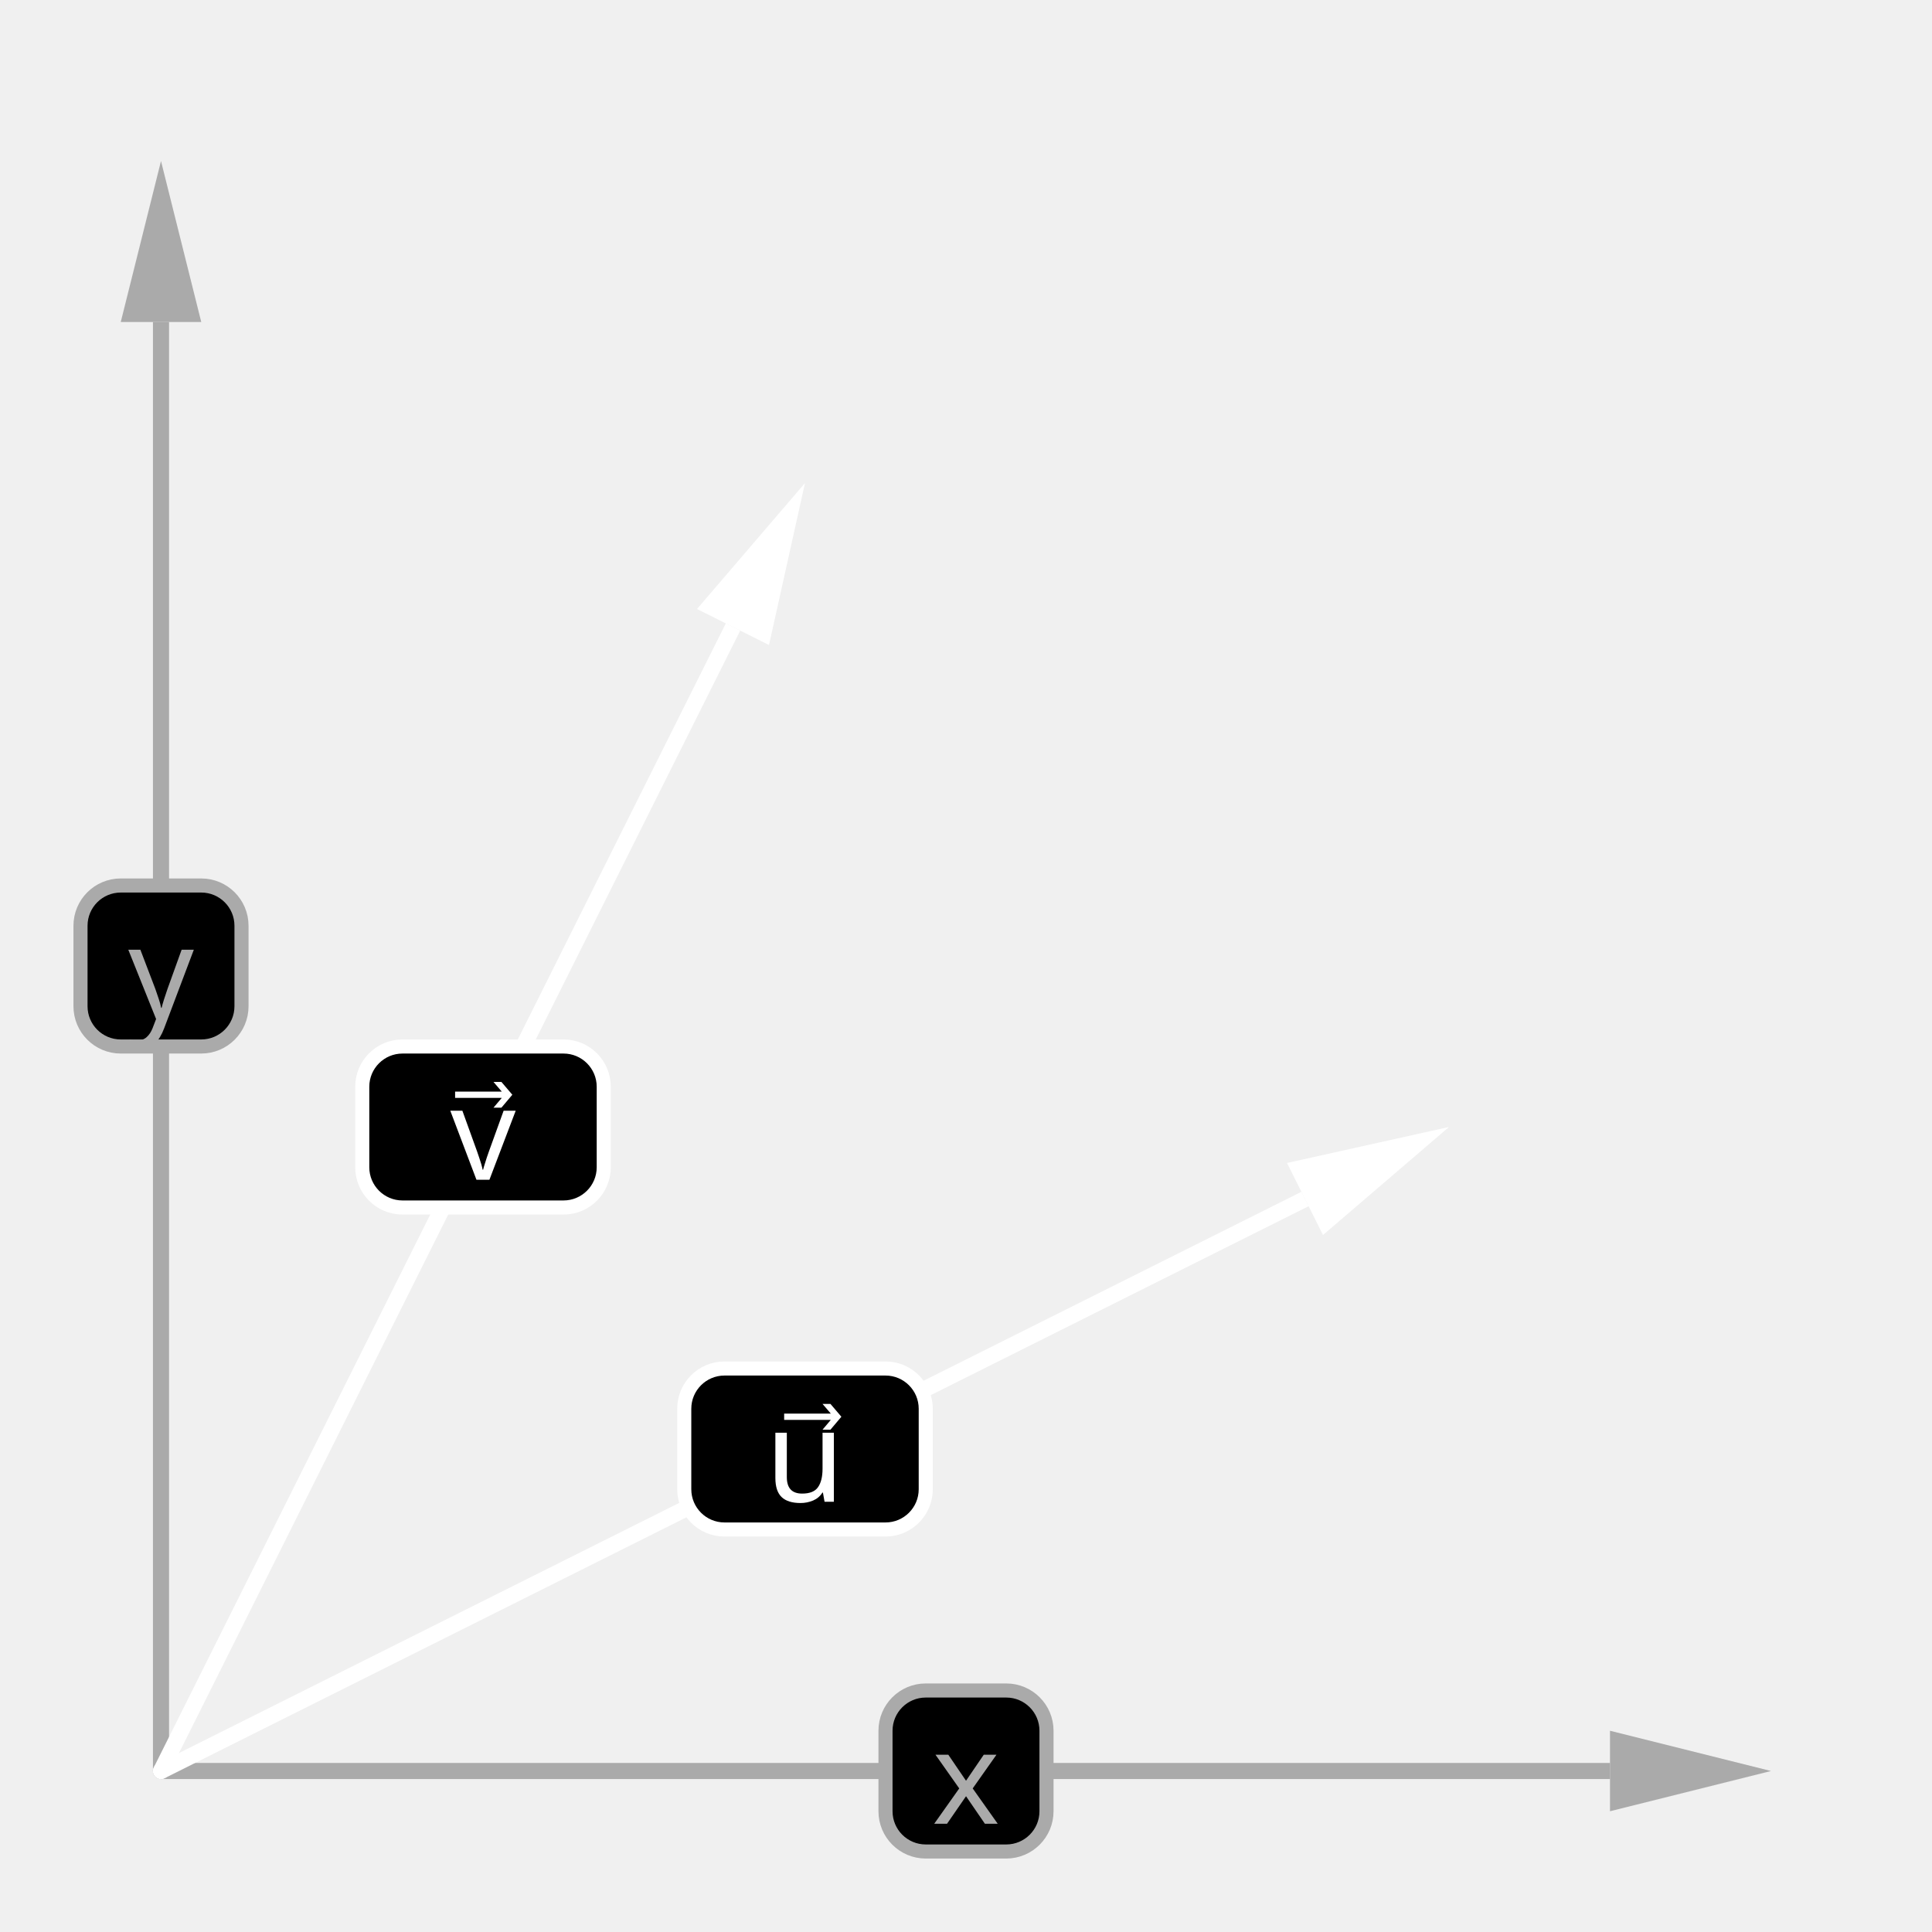
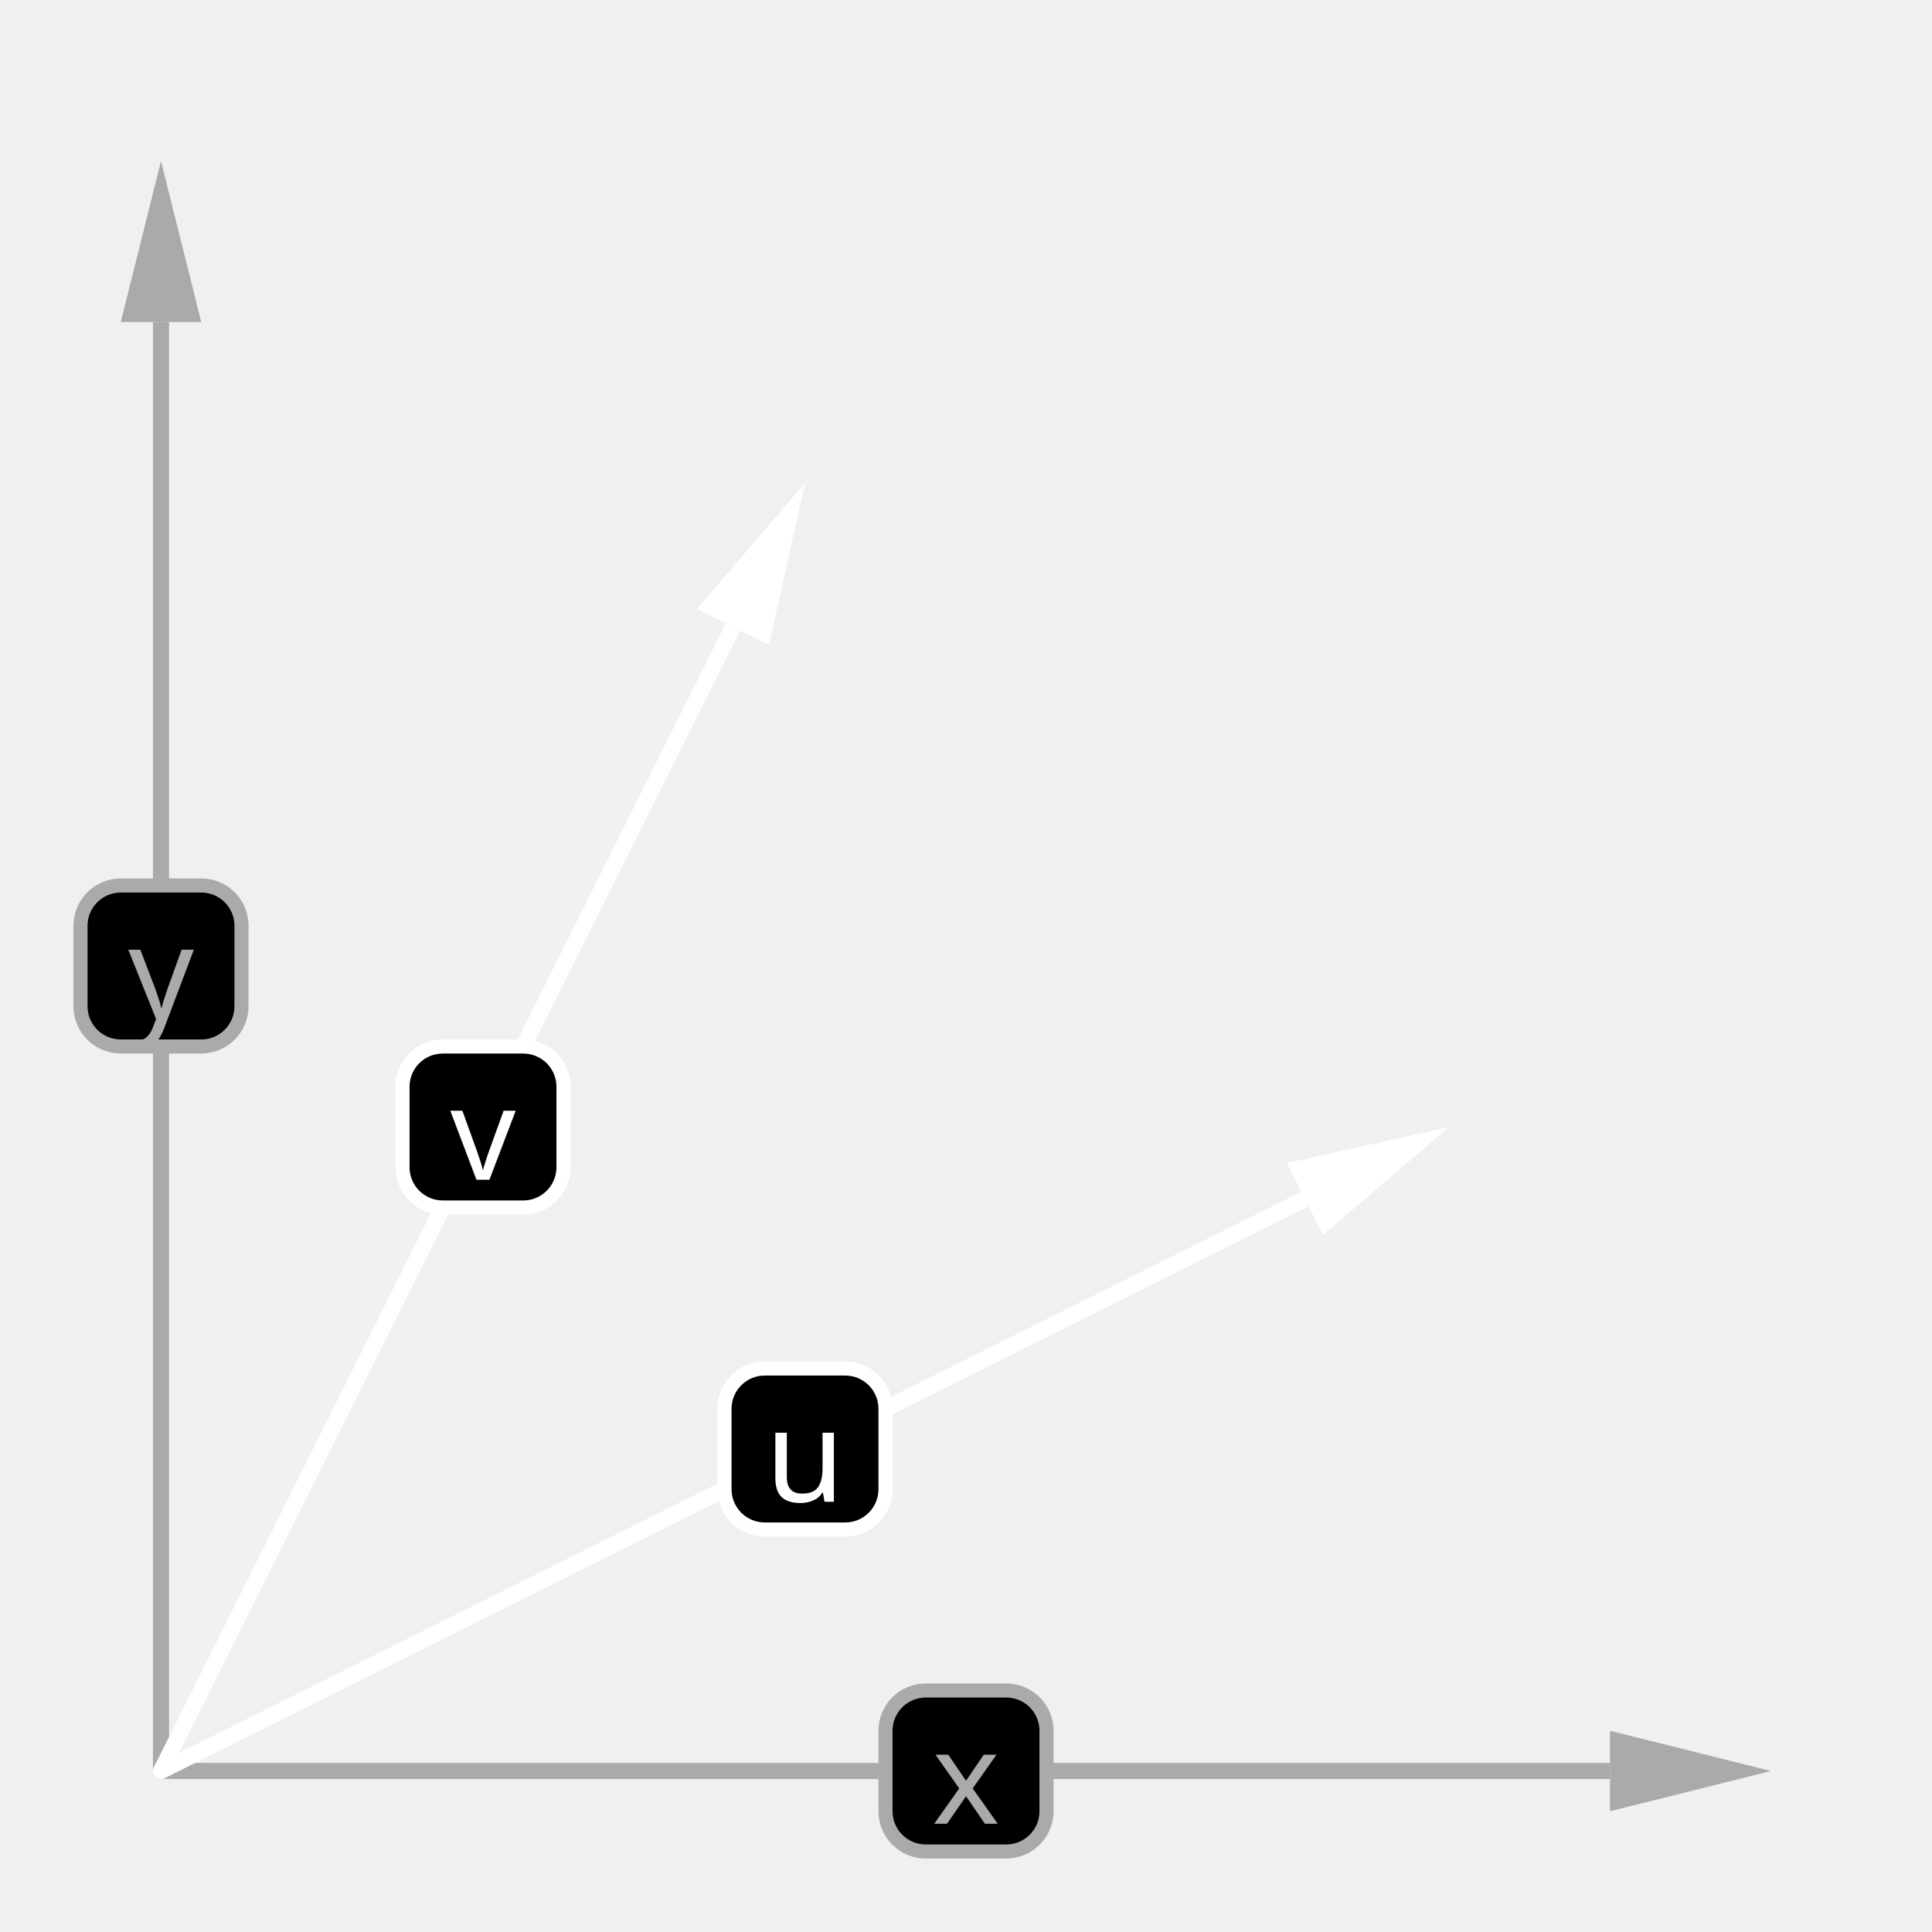
<svg xmlns="http://www.w3.org/2000/svg" width="200" height="200" viewBox="-20 -20 240 240">
  <defs>
    <pattern id="grid-1-#666-#000-200-200-20-20" width="20" height="20" patternUnits="userSpaceOnUse">
      <path d="M 0 0 L 0 20 20 20 20 0 0 0" fill="#000" stroke="#666" stroke-width="0.5" />
    </pattern>
  </defs>
  <rect width="200" height="200" fill="url(#grid-1-#666-#000-200-200-20-20)" style="     transform: scaleY(-1);     transform-origin: 0 100px;   " />
  <defs>
    <marker id="arrowhead-26" markerWidth="10" markerHeight="5" refY="2.5" orient="auto">
      <polygon points="0 0, 10 2.5, 0 5" fill="#aaa" />
    </marker>
    <marker id="arrowbutt-26" markerWidth="4" markerHeight="4" refX="2" refY="2" orient="auto">
      <circle cx="2" cy="2" r="0.5" fill="#aaa" />
    </marker>
  </defs>
  <line x1="0" y1="200" x2="180" y2="200" stroke="#aaa" stroke-width="2" marker-start="url(#arrowbutt-26)" marker-end="url(#arrowhead-26)" />
  <rect x="90" y="190" width="20" height="20px" fill="#000" stroke="#aaa" stroke-width="1.75" rx="5" />
  <text x="100" y="201" width="20" fill="#aaa" style="dominant-baseline: middle; text-anchor: middle; font: normal 16px sans-serif">
      x
    </text>
  <defs>
    <marker id="arrowhead-27" markerWidth="10" markerHeight="5" refY="2.5" orient="auto">
      <polygon points="0 0, 10 2.5, 0 5" fill="#aaa" />
    </marker>
    <marker id="arrowbutt-27" markerWidth="4" markerHeight="4" refX="2" refY="2" orient="auto">
      <circle cx="2" cy="2" r="0.5" fill="#aaa" />
    </marker>
  </defs>
  <line x1="0" y1="200" x2="1.1021821192326179e-14" y2="20" stroke="#aaa" stroke-width="2" marker-start="url(#arrowbutt-27)" marker-end="url(#arrowhead-27)" />
  <rect x="-10" y="90" width="20" height="20px" fill="#000" stroke="#aaa" stroke-width="1.75" rx="5" />
  <text x="0" y="101" width="20" fill="#aaa" style="dominant-baseline: middle; text-anchor: middle; font: normal 16px sans-serif">
      y
    </text>
  <defs>
    <marker id="arrowhead-28" markerWidth="10" markerHeight="5" refY="2.5" orient="auto">
      <polygon points="0 0, 10 2.5, 0 5" fill="#fff" />
    </marker>
    <marker id="arrowbutt-28" markerWidth="4" markerHeight="4" refX="2" refY="2" orient="auto">
      <circle cx="2" cy="2" r="0.5" fill="#fff" />
    </marker>
  </defs>
  <line x1="0" y1="200" x2="142.111" y2="128.944" stroke="#fff" stroke-width="2" marker-start="url(#arrowbutt-28)" marker-end="url(#arrowhead-28)" />
-   <rect x="65" y="150" width="30" height="20px" fill="#000" stroke="#fff" stroke-width="1.75" rx="5" />
-   <text x="80" y="161" width="30" fill="#fff" style="dominant-baseline: middle; text-anchor: middle; font: normal 16px sans-serif">
-       u⃗
+   <rect x="70" y="150" width="20" height="20px" fill="#000" stroke="#fff" stroke-width="1.75" rx="5" />
+   <text x="80" y="161" width="20" fill="#fff" style="dominant-baseline: middle; text-anchor: middle; font: normal 16px sans-serif">
+       u
    </text>
  <defs>
    <marker id="arrowhead-29" markerWidth="10" markerHeight="5" refY="2.5" orient="auto">
      <polygon points="0 0, 10 2.5, 0 5" fill="#fff" />
    </marker>
    <marker id="arrowbutt-29" markerWidth="4" markerHeight="4" refX="2" refY="2" orient="auto">
      <circle cx="2" cy="2" r="0.5" fill="#fff" />
    </marker>
  </defs>
  <line x1="0" y1="200" x2="71.056" y2="57.889" stroke="#fff" stroke-width="2" marker-start="url(#arrowbutt-29)" marker-end="url(#arrowhead-29)" />
-   <rect x="25" y="110" width="30" height="20px" fill="#000" stroke="#fff" stroke-width="1.75" rx="5" />
-   <text x="40" y="121" width="30" fill="#fff" style="dominant-baseline: middle; text-anchor: middle; font: normal 16px sans-serif">
-       v⃗
+   <rect x="30" y="110" width="20" height="20px" fill="#000" stroke="#fff" stroke-width="1.75" rx="5" />
+   <text x="40" y="121" width="20" fill="#fff" style="dominant-baseline: middle; text-anchor: middle; font: normal 16px sans-serif">
+       v
    </text>
</svg>
